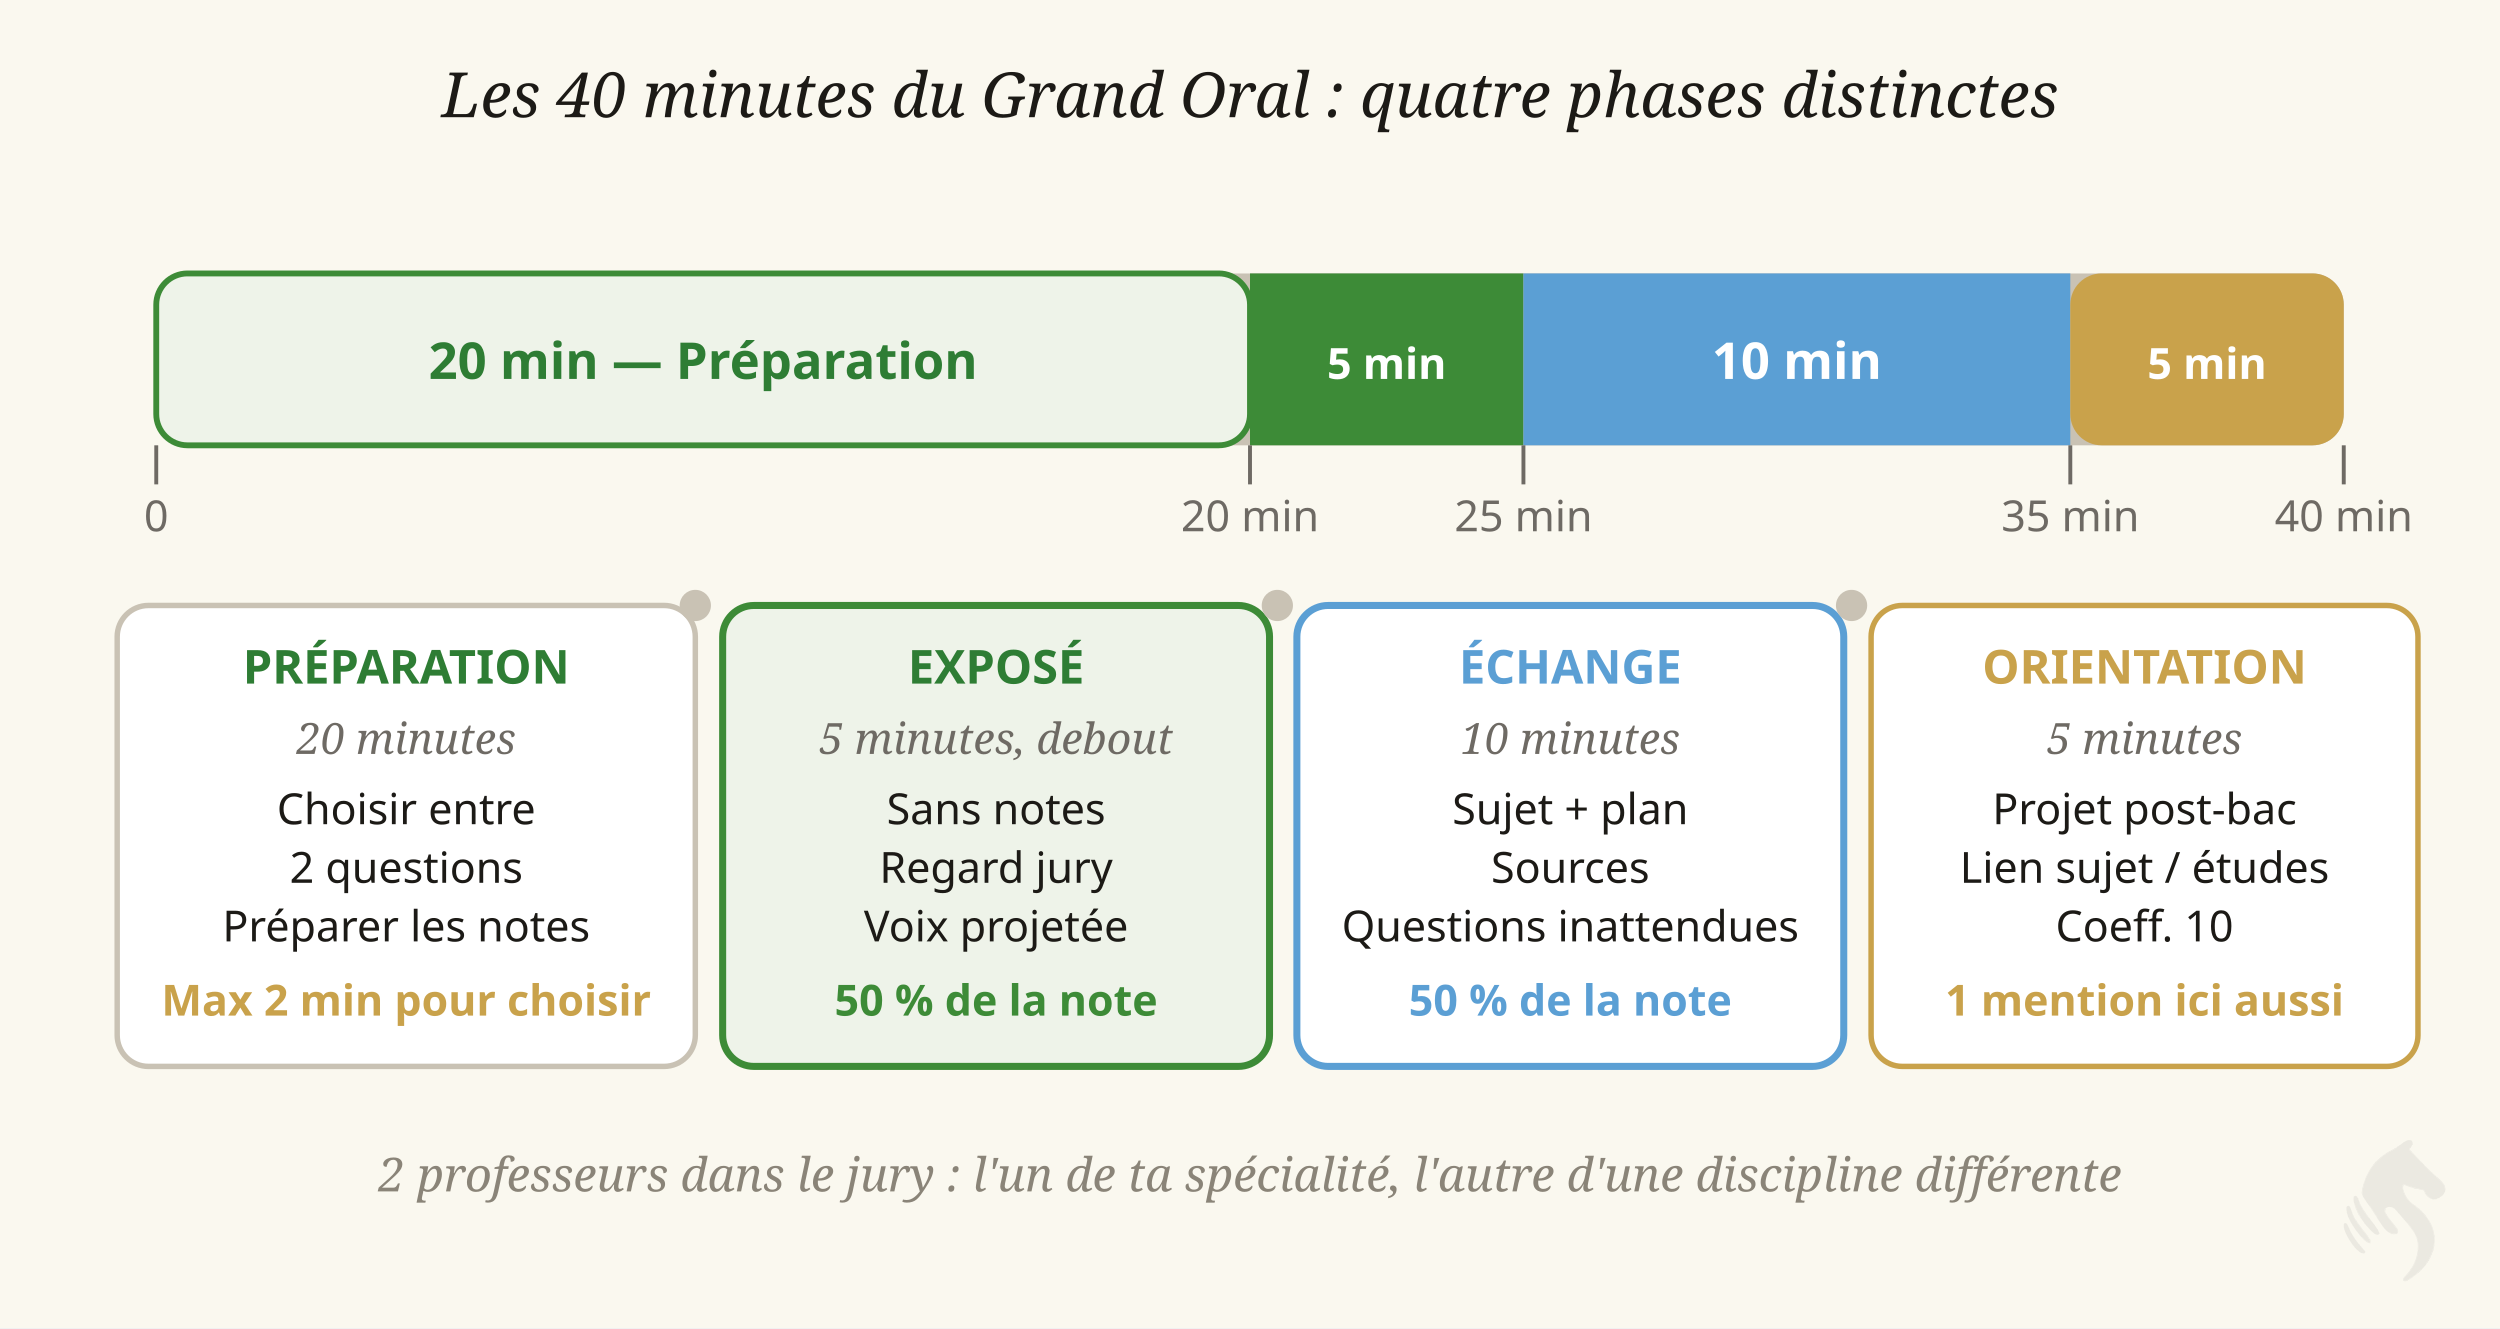
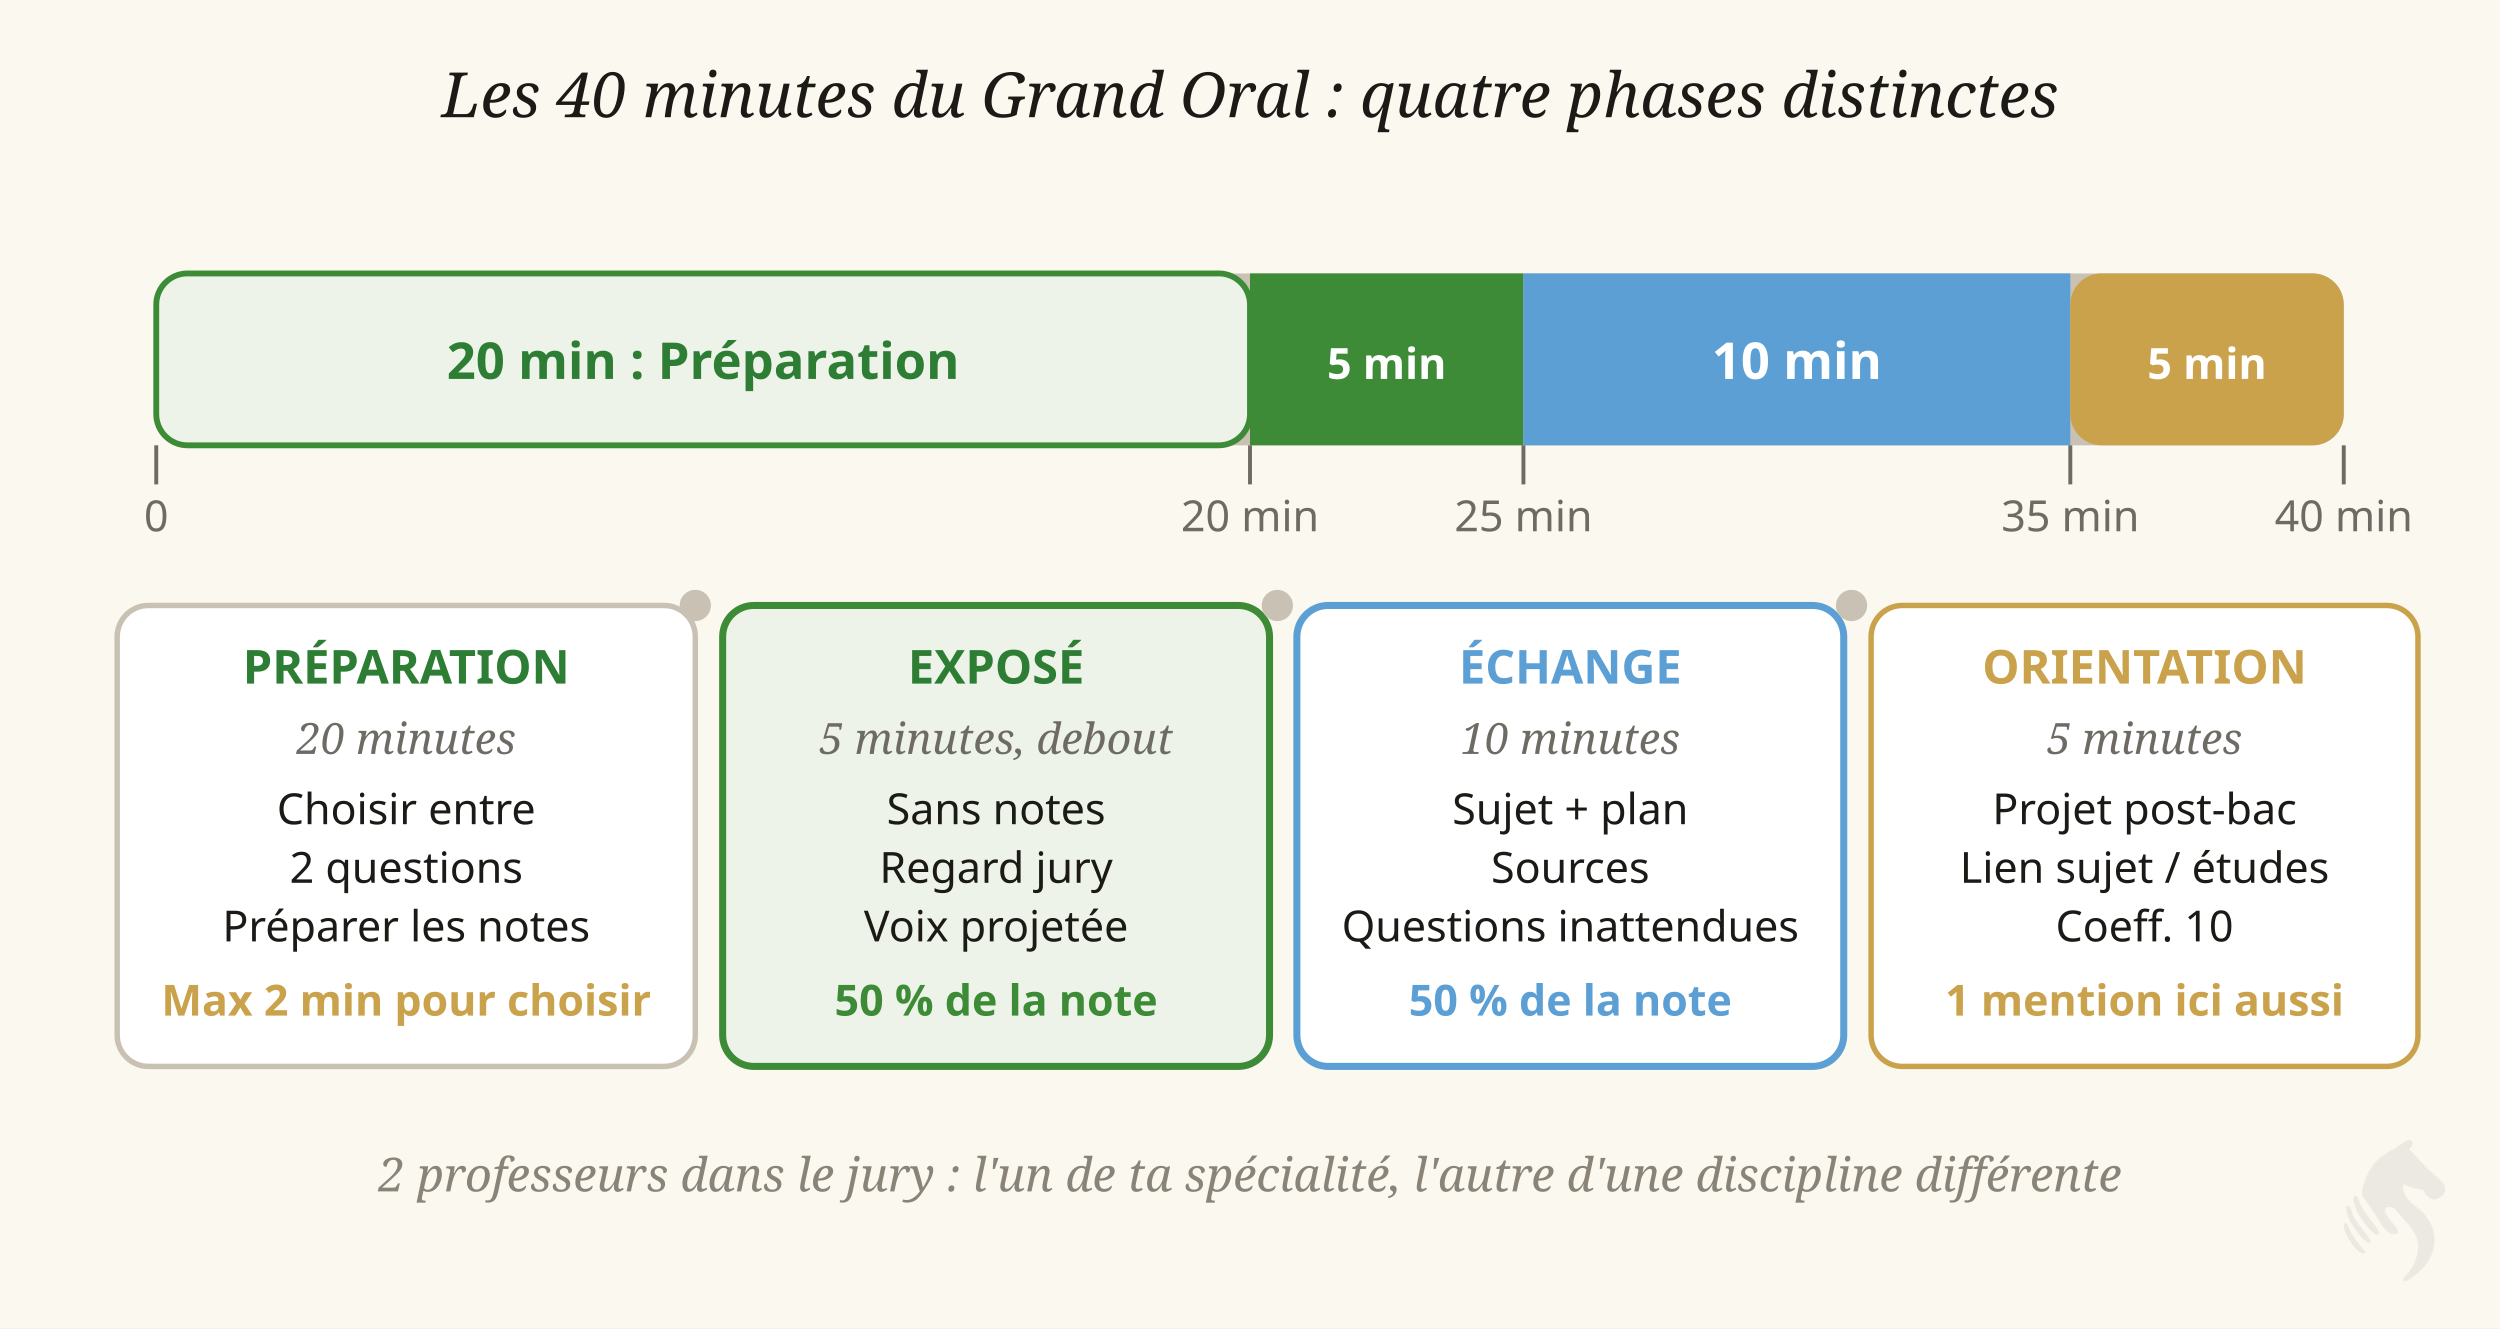
<svg xmlns="http://www.w3.org/2000/svg" width="640" height="340" viewBox="0 0 640 340" role="img" aria-labelledby="gg01">
  <rect width="640" height="340" fill="#faf8ef" />
  <text x="320" y="30" text-anchor="middle" font-family="Georgia, serif" font-size="16" font-style="italic" fill="#1c1a16">Les 40 minutes du Grand Oral : quatre phases distinctes</text>
  <rect x="40" y="70" width="560" height="44" rx="8" fill="#c9c2b4" />
  <rect x="40" y="70" width="280" height="44" rx="8" fill="#eef3e9" stroke="#3d8b37" stroke-width="1.5" />
  <rect x="320" y="70" width="70" height="44" fill="#3d8b37" />
  <rect x="390" y="70" width="140" height="44" fill="#5b9fd4" />
  <rect x="530" y="70" width="70" height="44" rx="8" fill="#c9a24b" />
-   <text x="180" y="97" text-anchor="middle" font-family="system-ui, sans-serif" font-size="13" font-weight="700" fill="#2e7d34">20 min — Préparation</text>
+   <text x="180" y="97" text-anchor="middle" font-family="system-ui, sans-serif" font-size="13" font-weight="700" fill="#2e7d34">20 min : Préparation</text>
  <text x="355" y="97" text-anchor="middle" font-family="system-ui, sans-serif" font-size="11" font-weight="700" fill="#fff">5 min</text>
  <text x="460" y="97" text-anchor="middle" font-family="system-ui, sans-serif" font-size="13" font-weight="700" fill="#fff">10 min</text>
  <text x="565" y="97" text-anchor="middle" font-family="system-ui, sans-serif" font-size="11" font-weight="700" fill="#fff">5 min</text>
  <g stroke="#6e6a64" stroke-width="1">
    <line x1="40" y1="114" x2="40" y2="124" />
    <line x1="320" y1="114" x2="320" y2="124" />
    <line x1="390" y1="114" x2="390" y2="124" />
    <line x1="530" y1="114" x2="530" y2="124" />
    <line x1="600" y1="114" x2="600" y2="124" />
  </g>
  <g text-anchor="middle" font-family="system-ui, sans-serif" font-size="11" fill="#6e6a64">
    <text x="40" y="136">0</text>
    <text x="320" y="136">20 min</text>
    <text x="390" y="136">25 min</text>
    <text x="530" y="136">35 min</text>
    <text x="600" y="136">40 min</text>
  </g>
  <rect x="30" y="155" width="148" height="118" rx="8" fill="#fff" stroke="#c9c2b4" stroke-width="1.4" />
  <text x="104" y="175" text-anchor="middle" font-family="system-ui, sans-serif" font-size="12" font-weight="700" fill="#2e7d34">PRÉPARATION</text>
  <text x="104" y="193" text-anchor="middle" font-family="Georgia, serif" font-size="11" font-style="italic" fill="#6e6a64">20 minutes</text>
  <text x="104" y="211" text-anchor="middle" font-family="system-ui, sans-serif" font-size="11" fill="#1c1a16">Choisir entre</text>
  <text x="104" y="226" text-anchor="middle" font-family="system-ui, sans-serif" font-size="11" fill="#1c1a16">2 questions</text>
  <text x="104" y="241" text-anchor="middle" font-family="system-ui, sans-serif" font-size="11" fill="#1c1a16">Préparer les notes</text>
  <text x="104" y="260" text-anchor="middle" font-family="system-ui, sans-serif" font-size="11" font-weight="700" fill="#c9a24b">Max 2 min pour choisir</text>
  <rect x="185" y="155" width="140" height="118" rx="8" fill="#eef3e9" stroke="#3d8b37" stroke-width="1.8" />
  <text x="255" y="175" text-anchor="middle" font-family="system-ui, sans-serif" font-size="12" font-weight="700" fill="#2e7d34">EXPOSÉ</text>
  <text x="255" y="193" text-anchor="middle" font-family="Georgia, serif" font-size="11" font-style="italic" fill="#6e6a64">5 minutes, debout</text>
  <text x="255" y="211" text-anchor="middle" font-family="system-ui, sans-serif" font-size="11" fill="#1c1a16">Sans notes</text>
  <text x="255" y="226" text-anchor="middle" font-family="system-ui, sans-serif" font-size="11" fill="#1c1a16">Regard jury</text>
  <text x="255" y="241" text-anchor="middle" font-family="system-ui, sans-serif" font-size="11" fill="#1c1a16">Voix projetée</text>
  <text x="255" y="260" text-anchor="middle" font-family="system-ui, sans-serif" font-size="11" font-weight="700" fill="#3d8b37">50 % de la note</text>
  <rect x="332" y="155" width="140" height="118" rx="8" fill="#fff" stroke="#5b9fd4" stroke-width="1.8" />
  <text x="402" y="175" text-anchor="middle" font-family="system-ui, sans-serif" font-size="12" font-weight="700" fill="#5b9fd4">ÉCHANGE</text>
  <text x="402" y="193" text-anchor="middle" font-family="Georgia, serif" font-size="11" font-style="italic" fill="#6e6a64">10 minutes</text>
  <text x="402" y="211" text-anchor="middle" font-family="system-ui, sans-serif" font-size="11" fill="#1c1a16">Sujet + plan</text>
  <text x="402" y="226" text-anchor="middle" font-family="system-ui, sans-serif" font-size="11" fill="#1c1a16">Sources</text>
  <text x="402" y="241" text-anchor="middle" font-family="system-ui, sans-serif" font-size="11" fill="#1c1a16">Questions inattendues</text>
  <text x="402" y="260" text-anchor="middle" font-family="system-ui, sans-serif" font-size="11" font-weight="700" fill="#5b9fd4">50 % de la note</text>
  <rect x="479" y="155" width="140" height="118" rx="8" fill="#fff" stroke="#c9a24b" stroke-width="1.4" />
  <text x="549" y="175" text-anchor="middle" font-family="system-ui, sans-serif" font-size="12" font-weight="700" fill="#c9a24b">ORIENTATION</text>
  <text x="549" y="193" text-anchor="middle" font-family="Georgia, serif" font-size="11" font-style="italic" fill="#6e6a64">5 minutes</text>
  <text x="549" y="211" text-anchor="middle" font-family="system-ui, sans-serif" font-size="11" fill="#1c1a16">Projet post-bac</text>
  <text x="549" y="226" text-anchor="middle" font-family="system-ui, sans-serif" font-size="11" fill="#1c1a16">Lien sujet / études</text>
  <text x="549" y="241" text-anchor="middle" font-family="system-ui, sans-serif" font-size="11" fill="#1c1a16">Coeff. 10</text>
  <text x="549" y="260" text-anchor="middle" font-family="system-ui, sans-serif" font-size="11" font-weight="700" fill="#c9a24b">1 mention ici aussi</text>
  <circle cx="178" cy="155" r="4" fill="#c9c2b4" />
  <circle cx="327" cy="155" r="4" fill="#c9c2b4" />
  <circle cx="474" cy="155" r="4" fill="#c9c2b4" />
  <text x="320" y="305" text-anchor="middle" font-family="Georgia, serif" font-size="12" font-style="italic" fill="#8a8478">2 professeurs dans le jury : l'un de ta spécialité, l'autre d'une discipline différente</text>
  <g id="wm" opacity="0.07" transform="translate(600.0,291.9) scale(0.0416)" aria-hidden="true">
    <g fill="#1e1e1e" fill-rule="evenodd">
      <path d="M411.5-.5h-16a76 76 0 0 0-24.5 12q-.62-.7-1.5-1l-2 4a4 4 0 0 1-1.5-1 7 7 0 0 1-2.5 3.5 253 253 0 0 0-17 13q-1.42.93-2.5-.5-5.2 7.95-14.5 9a9.4 9.4 0 0 1-4 6q2.3.02 1.5 2A461 461 0 0 1 278.5 73q-13.2 7.95-26 16.5-1.59-1.38 0-3-2.35.35-4 2 .9.98 2 2-92.12 67.08-125.5 177a1316 1316 0 0 0-10 44 51.2 51.2 0 0 0 4.5 31q.1 3.33-2 1l4.5 11q1-2 2 0l5 10 1-1q6 10.95 13 21a651 651 0 0 1 18.5 25 3.4 3.4 0 0 1 1.5-3q21.52 33 43 66 .3 3.4-2.5 1v2a1542 1542 0 0 1 21 32q1 0 1 1a319 319 0 0 0 25 35 160 160 0 0 0 27 25 3.1 3.1 0 0 1 1-3q23.18 14.62 49 5.5 5-2.83 4-8.5-.15-4.6-1.5-9a618 618 0 0 0-55.5-73.5q3-.91 5 1.5a23.5 23.5 0 0 0-7-9q.63 2.4 2 4.5-.17 2.58-1.5.5a364 364 0 0 1-17.5-26.5 50 50 0 0 1-4.5-22.5q.9-4.71 3-9 .63 1.88 2.5 2a7 7 0 0 1 2-3q9.28-8.1 22-8a86 86 0 0 1 23 4.5 11 11 0 0 1 3 4.5q2.58-1.75 5 .5l21.5 23.5q.74 1.95.5 4 3.56 1 6 4a1094 1094 0 0 0 30 34.5l-1 1q3.7 2.7 7.5 5.5a23 23 0 0 1 2 5l5 3a22 22 0 0 0 5.5 8 11.5 11.5 0 0 0 4 4 3.9 3.9 0 0 0-2-3.5q1.7-1.12 3 .5a705 705 0 0 1 42 57.5q-.65 1.46-2 1.5a169 169 0 0 1 10 19 3.8 3.8 0 0 0-.5 4q1 2 2 0 1.4 2.05 2.5 4-.25-2.55.5-5a185 185 0 0 1 11 83q-1 2-2 0a9 9 0 0 0-1.5-4v9a2.3 2.3 0 0 0 1.5-1q.75 10.55-1 21a337 337 0 0 1-18 56l-2.5 3q-1.2-.69-1-2a36 36 0 0 0-4 7 5.2 5.2 0 0 0 3.5-4 4.3 4.3 0 0 1 0 4 350 350 0 0 1-33 52 1108 1108 0 0 1-30 35q-7.17 20.32 13.5 14.5a34 34 0 0 1 6-3 1496 1496 0 0 1 54-37 942 942 0 0 0 29-27q1.25-1.03 2 .5a11 11 0 0 0-3 4q1.35-1.65 2.5 0a29 29 0 0 1 4.5-6 40 40 0 0 0 9-10.5l6-4-1-1a25 25 0 0 1 8.5-7.5q-1.47-2.67 1-5 .22 4.17 2.5 1.5-1.94-3.13 2-4l-1-1q1.48-3.25 4-5.5a8 8 0 0 0-3-1q37.8-53.63 47.5-119 8.4-83.08-38-152a364 364 0 0 0-28-35q-1.03-1.25.5-2 3.58 2.23 2-1l-4-2a5 5 0 0 1-3-.5 484 484 0 0 0-70-58q-.7-.62-1-1.5 1.05-.43 2-1v-3a6 6 0 0 1-5-2q-.66-.1-1 .5 3.72 2.61 0 3-34.57-32.88-46-79.5.2-2.3 2-3v-4q-1.94 5.58-3.5 0-1-9 0-18 2.16-6.4 8.5-8a78 78 0 0 1 22 7.5 403 403 0 0 0 66 18l9 3q-2.45.75-5 .5-1.59 1.6 0 3a16 16 0 0 1 6.5-1 7.3 7.3 0 0 1 2 3q1.38-2.6 3.5-2-1.1-2.32-4-2.5 15.09-2.3 25.5 8.5 5.35 10.23 10 21 12.95 20.94 36.5 28.5-1.88.63-2 2.5a30 30 0 0 0 12.5 3q4.43-.1 8-2 3.2 3.87 5.5-1 1.2.69 1 2a39 39 0 0 0 4.5-2l1 1q.69-1.87-1.5-2.5a12 12 0 0 0 7-3q1.88-1.1 3 .5 2.22-3.62 6-2a8.7 8.7 0 0 1 3-4 41 41 0 0 1 12-6.5l-2-1 5.5-3.5q.62.7 1.5 1 1.82-1.15 0-2.5 1.42-.93 2.5.5a5.8 5.8 0 0 1 .5-4 39 39 0 0 1 6-4.5q-1.55-2.25.5-4.5 3.25-3.5 5-8 1.38-.64 2.5-1-.8-1.05-2-1.5 1.85-5.82 3-11.5v-10h-1q-.85 6-2.5 12-.16-4.46.5-9a63 63 0 0 0-12.5-31 478 478 0 0 0-45.5-44.5q3.06.72 6 2.5-3.15-3.9-7-7.5l1-1q-1.4-1.05-2 .5 1.77 2.4-.5 4a781 781 0 0 1-67.5-65.5l1-.5a29 29 0 0 0 7 6 93 93 0 0 0-14-15 24.5 24.5 0 0 0-9-9.5l1-1a44 44 0 0 0-7-4.5q1.44 2.2 3.5 4 1 1.5 0 3l-72-76q-5.34-7.85 1.5-14.5 1.98-.8 2 1.5a69 69 0 0 1 6-3.5q-1.95-1.94 0-3.5a31 31 0 0 0 6-12q2.05.24 4-.5a79 79 0 0 0-1.5-17.5 94 94 0 0 0-5-10l-1 1a87 87 0 0 0-5.5-3" />
      <path d="M325.5 44.5q-3.85 1.03-7 3.5a4.2 4.2 0 0 1-4.5-.5q-2.75 2.49-3.5 6-6.97 2.94-14 6-6.75 3.75-13.5 8-.62-.7-1.5-1a37.6 37.6 0 0 1-17 10.5 263 263 0 0 0-12 9.5q-1.59 1.62 0 3 12.8-8.55 26-16.5A461 461 0 0 0 327 46.5q.8-1.98-1.5-2m148 86-21-24a209 209 0 0 1-21-21.5l-8.5-8.5q-4.8-3.3-6-9-9.1-4.3-11.5-13a13 13 0 0 0 3-6q-.02-2.3-2-1.5-6.84 6.65-1.5 14.5l72 76q1-1.5 0-3a20 20 0 0 1-3.5-4m89 86a198 198 0 0 0-17.5-15q.4-2.17-.5-4-3.63-1.2-7-3a26 26 0 0 0-6-6 430 430 0 0 1-27-27.5 2.4 2.4 0 0 0-2-.5 29 29 0 0 1-7-6l-1 .5a781 781 0 0 0 67.5 65.5q2.27-1.6.5-4m-314-128a247 247 0 0 0-42 35.5 14.5 14.5 0 0 1-5 4l1 1a9.3 9.3 0 0 1-6 2.5 76 76 0 0 1-16 20q.3.88 1 1.5a9.4 9.4 0 0 0-5.5 6.5q-1-2-2 0-.93 1.42.5 2.5a25 25 0 0 0-6.5 8.5q-1.6 1.05-3.5 1.5 1.21.45 2 1.5a43 43 0 0 0-7 10 352 352 0 0 0-19.5 37 2.9 2.9 0 0 1-2.5 1 3.3 3.3 0 0 0 2 1.5 47 47 0 0 1-3.5 5.5l-12 34q-.98-1.8-1.5 0 1.4 1.9.5 4a33 33 0 0 1-3.5 5.5q.78.84 1 2a212 212 0 0 0-10 49.5 36 36 0 0 0 7 20q2.1 2.33 2-1a51.2 51.2 0 0 1-4.5-31 1316 1316 0 0 1 10-44q33.38-109.92 125.5-177-1.1-1.02-2-2m376 206q-.5-10.25-5-19.5 1.5-4.37-1.5-.5l-6.5-11q-5.55-3.6-7.5-10l-1 1q-3.75-5.75-9.5-9.5l1-1a850 850 0 0 0-9-7q1.14-2.04-1.5-3.5-1.08 1.43-2.5.5-2.84-1.65-2-4a5 5 0 0 0-3-.5 5 5 0 0 0-.5-3l-1 1a7 7 0 0 0-4.5-3 21 21 0 0 0-6-2.5 478 478 0 0 1 45.5 44.5 63 63 0 0 1 12.5 31q-.66 4.54-.5 9 1.65-6 2.5-12m-259 3v-1q-2.22-5.79 1-11.5l-2-2a67 67 0 0 0 1.5-5.5q.93 7.1 3.5 1-2.43-3.37 2-4a4.3 4.3 0 0 1 2.5 3q.45-1.21 1.5-2 2.3.75 4 2a326 326 0 0 1 28 10.5q11.4 3.22 23 6 1.05 1.6 1.5 3.5 1-4 2 0 1.08-1.43 2.5-.5-1.81 1.35 0 2.5 3.25-.47 7-2 1.85.03 3 1 5.83.22 11 2h5q2.55.25 5-.5l-9-3a403 403 0 0 1-66-18 78 78 0 0 0-22-7.5q-6.34 1.6-8.5 8-1 9 0 18 1.56 5.58 3.5 0m109 6a4.7 4.7 0 0 1 4 3q3.6-3.98 6 1l1-2 4 2a65 65 0 0 1 7.5 10q1.1 3.55 2.5 7-1.77 2.95 2 4 13.35 23.91 39 33 .12-1.87 2-2.5-23.55-7.56-36.5-28.5a305 305 0 0 0-10-21q-10.41-10.8-25.5-8.5 2.9.18 4 2.5m-410 86a9 9 0 0 0 1.5-4 310 310 0 0 0 37.5 86q-1.1 1.02-2 2a40 40 0 0 0 8.5 12 139 139 0 0 0 15 21q2.31 2.97 1.5 6 5.9 1.14 7.5 7 5.7 2.47 5 8 3.8 1.06 6.5 4 20.24 25.5 46 45.5a39 39 0 0 0 20 5 46 46 0 0 1 9-7.5 818 818 0 0 1-10-21.5q1.43-1.08.5-2.5a27 27 0 0 1-3.5-2 185 185 0 0 0-16-23.5q1.43-1.08.5-2.5a13.3 13.3 0 0 1-5.5-5 617 617 0 0 0-22.5-29v-4l-1 1a13 13 0 0 1-4.5-6 11.5 11.5 0 0 1-4-4q-.03 2.3-2 1.5A471 471 0 0 1 97 390.5q-1.8-3.04-.5-6 1.02.54 2 1a9 9 0 0 0-2-4.5q3.83-2.28-1-2.5a597 597 0 0 1-7-18.5l2-1a3.3 3.3 0 0 1-2-3.5 3.1 3.1 0 0 1-3-1q-7.35-19.46-24-8 1.03 2.34-.5 5a97 97 0 0 0 3.5 38" />
      <path d="M365.5 301.5q-1.8.7-2 3 11.43 46.62 46 79.5 3.72-.39 0-3 .34-.6 1-.5-2.4-2.22-5-4.5l2-2q-2.45-.75-5-.5a8.4 8.4 0 0 0-.5-4q-1.72 1.44-3-1a28 28 0 0 1-3.5-6q-.5 2-1 0a143 143 0 0 1-18-31q-6.22-11.64-9-27a7 7 0 0 0-2-3m-211 174a45 45 0 0 1-9.5-15q-1 2-2 0a41 41 0 0 0-6-9l-1-5-1 1a989 989 0 0 1-17.5-25.5q.7-.62 1-1.5a7.7 7.7 0 0 1-5-6 163 163 0 0 1-15-29q-.98-.46-2-1-1.3 2.96.5 6a471 471 0 0 0 55.5 86.5q1.97.8 2-1.5m-90-86q-2.05 2.77 1.5 4 3.6 16.25 9.5 30.5-2.48 3.62 2 3.5 3.65 9.3 8 18.5l-1 1a11.4 11.4 0 0 1 6 8q-.7.62-1 1.5a10.5 10.5 0 0 1 3.5 5l1-1a62 62 0 0 0 7.5 13q.9-.98 2-2a310 310 0 0 1-37.5-86 9 9 0 0 1-1.5 4m48 210a3.9 3.9 0 0 0-2-3.5q1.7-1.12 3 .5a127 127 0 0 0 39 32q11.3 4.6 8.5-7a147 147 0 0 0-17-32 1467 1467 0 0 0-40-51 554 554 0 0 1-48.5-75l1-1q.84 5.22 6 5a51.6 51.6 0 0 1-11.5-27l-1 2a159 159 0 0 0-11-31 14.3 14.3 0 0 0-10.5-8q-3.2.01-6 1.5-2.85 3.45-6 6.5-.87 16.85 3 33.5a3.6 3.6 0 0 1-2 2q1.38.56 2.5 1.5 3.15 9.81 6.5 19.5-1.21.45-2 1.5a29 29 0 0 0 5.5 7A256 256 0 0 0 55.5 525l-2 1a6.4 6.4 0 0 0 4 1.5 332 332 0 0 0 38.5 53l3.5 5.5-1 1q1.9 1.67 3.5.5a36 36 0 0 0 10.5 12m303-214q-.95.57-2 1 .3.88 1 1.5a484 484 0 0 1 70 58q1.42.72 3 .5a43 43 0 0 0-10-12.5l1-1q-2.66 1.47-5-1a36 36 0 0 0-10-10q1.81-1.35 0-2.5a8 8 0 0 1-3.5 0q-4.57-5.7-10-8a13 13 0 0 0-6.5-5.5 11.5 11.5 0 0 1-3.5-4.5q-.62.7-1.5 1a17.7 17.7 0 0 0-8-5.5q-2.84-1.65-2-4-7.47-2.25-13-7.5m-254 24a526 526 0 0 1 23.5 37 55 55 0 0 1 9 15l1-1a65 65 0 0 0 8.5 13q2.8 2.4 2.5-1-21.48-33-43-66a3.4 3.4 0 0 0-1.5 3m111 63q.16-.93 1-1.5a7 7 0 0 1-3.5-2.5 17.5 17.5 0 0 0-5.5-8q3.7-4.18-2.5-5a41 41 0 0 1-7.5-18.5l2-3a7.2 7.2 0 0 1-2-4.5 3.1 3.1 0 0 0 3-1 37 37 0 0 0-1-7q-1.87-.12-2.5-2a36 36 0 0 0-3 9 50 50 0 0 0 4.5 22.5 364 364 0 0 0 17.5 26.5q1.33 2.08 1.5-.5-1.37-2.1-2-4.5m-272 45v19q2.55 12.15 7 24 15.37 37.49 37 68a54 54 0 0 0 9 12.5q-1.58 2.58 2 3l-1 1 5.5 4.5a82 82 0 0 0 9 12q6.5 6.26 12.5 13 9.5 6.75 17.5 15l1-1q4.56 3.52 9 7l1-2a89 89 0 0 0 13.5 3.5q13.85-4.6 6.5-17.5-1.73 1.44-3-1a307 307 0 0 1-13.5-16 16 16 0 0 0-6-5.5q1.43-1.08.5-2.5a27.2 27.2 0 0 1-12.5-15 3.1 3.1 0 0 1-3-1q-7.5-10.25-15.5-20-.93-1.42.5-2.5a16 16 0 0 1-6-5.5 880 880 0 0 1-19-29.5q.7-.62 1-1.5a8 8 0 0 1-4-4 94 94 0 0 1-12.5-26l-1 1q-3.8-4.62-1.5-10a3.1 3.1 0 0 1-3-1 198 198 0 0 1-7-15.5l1-1a55 55 0 0 1-9-11q-2.85-1.46-6-2l3-1a22 22 0 0 0-9 2 11.4 11.4 0 0 0-4 6.5m277 51a48 48 0 0 0 12 5q-.57 3.66 2 2a5.3 5.3 0 0 1 3.5 3l1-2a45 45 0 0 0 26 0q.45 1.21 1.5 2 1.27-3.4 4-2 1.81-1.15 0-2.5l3-1.5a21 21 0 0 0 3.5-4q1.4-8.23-1.5-16 .3-.88 1-1.5-5.22-1.95-4-7a193 193 0 0 1-18-23.5 16 16 0 0 0-3.5-3q-4.05-7.43-9-12a284 284 0 0 0-14-17q-.75-1.58.5-3a19 19 0 0 1-6-4 4.35 4.35 0 0 0-5-1.5 618 618 0 0 1 55.5 73.5q1.35 4.4 1.5 9 1 5.67-4 8.5-25.82 9.12-49-5.5a3.1 3.1 0 0 0-1 3m115-56a264 264 0 0 1 16 22q-1.7 3.04 1.5 1a494 494 0 0 1 16.5 23l7 10q1.35-.04 2-1.5a705 705 0 0 0-42-57.5q-1.3-1.62-3-.5a3.9 3.9 0 0 1 2 3.5" />
      <path d="M112.5 599.5q7 9.5 16 17 2 0 2 2 6.9 3.77 11 8.5l13 5.5a5.7 5.7 0 0 0 6 0q2.07 3.94 4 0-3.37-1.23-.5-3 .22-6.86.5-13.5l-3-3.5 3-2.5q-4.58-.9-7.5-4.5a79 79 0 0 0-10.5-16.5q2.67 1.47 5-1a12 12 0 0 1-8.5-3.5 92 92 0 0 0-17.5-23.5l2-1-6.5-4.5a2294 2294 0 0 1-34.5-47q-1 0-1-1-5.27-4.75-4-11.5-2.25-3.25-3.5.5A227 227 0 0 1 61.5 469q.84-.57 1-1.5-5.16.22-6-5l-1 1a554 554 0 0 0 48.5 75 1467 1467 0 0 1 40 51q10.5 14.98 17 32 2.8 11.6-8.5 7a127 127 0 0 1-39-32q-1.3-1.62-3-.5a3.9 3.9 0 0 1 2 3.5m335-4a3349 3349 0 0 1 7.5 35q2.3 19.53.5 39a9 9 0 0 1 1.5 4q1 2 2 0a185 185 0 0 0-11-83q-.75 2.45-.5 5m44-147q1.58 3.23-2 1-1.53.75-.5 2a364 364 0 0 1 28 35q46.4 68.92 38 152-9.7 65.37-47.5 119 1.46.15 3 1a12 12 0 0 0 3.5-6q1.58 1.52 3.5.5-1.16-8.12 7-11-1.6-1.75 1-2.5-.12-8.5 6-14-.81-.1-1-1a3.1 3.1 0 0 1 3-1 5.4 5.4 0 0 1 3-5.5q-1.2-.45-2-1.5a67 67 0 0 0 4.5-10l1 2a9 9 0 0 1 2.5-5l-1-2a6.3 6.3 0 0 1 4-.5 6.5 6.5 0 0 0-3-3 225 225 0 0 1 11-24.5q-.53-1.8-1.5 0-.3-4.51 1-9l1 1a67 67 0 0 0 1.5-13q7.4-.7 1-5a232 232 0 0 0 2-53l.5-5q.57.84 1.5 1a8 8 0 0 0-2.5-5q-6.56-49.08-31.5-89 2.03-1.77-.5-3l-1 1a696 696 0 0 1-17.5-26q-2.18-1.53-1-3.5-3.93-.91-5-4.5-1.26-.5-1-2a69 69 0 0 0-6.5-5q-.69-1.87 1.5-2.5a14 14 0 0 0-4-2.5m-36 230a273 273 0 0 1-13.5 57q-1.4.82-2.5 2 2.69 6.4-4 8.5l2 1a30 30 0 0 0-3 8.5q-.2 1.31 1 2l2.5-3a337 337 0 0 0 18-56 89 89 0 0 0 1-21q-.57.84-1.5 1m-25 84a185 185 0 0 1-24 38l-2.5 6a25 25 0 0 0-6.5 7q-13.95 16.7-28.5 33-1.16 4.05-3.5 7.5-1.35 4.25-1 8a16 16 0 0 1 6 5.5h14a20 20 0 0 1 10-3.5q1.71-1.12 0-2.5a81 81 0 0 0 18.5-12q.62.7 1.5 1a71 71 0 0 1 2-4q1-2 2 0 1.7-4.54 4.5-1a38 38 0 0 1 4.5-6.5 189 189 0 0 0 30.5-23.5q4.55 3.9 4-3a4.6 4.6 0 0 1 4.5-2v-3a5 5 0 0 0 3-.5 41 41 0 0 1 3-5.5 11 11 0 0 1 3-4q-.75-1.53-2-.5a942 942 0 0 1-29 27 1496 1496 0 0 0-54 37 34 34 0 0 0-6 3q-20.67 5.82-13.5-14.5a1108 1108 0 0 0 30-35 350 350 0 0 0 33-52 4.3 4.3 0 0 0 0-4 5.2 5.2 0 0 1-3.5 4" />
    </g>
  </g>
</svg>
